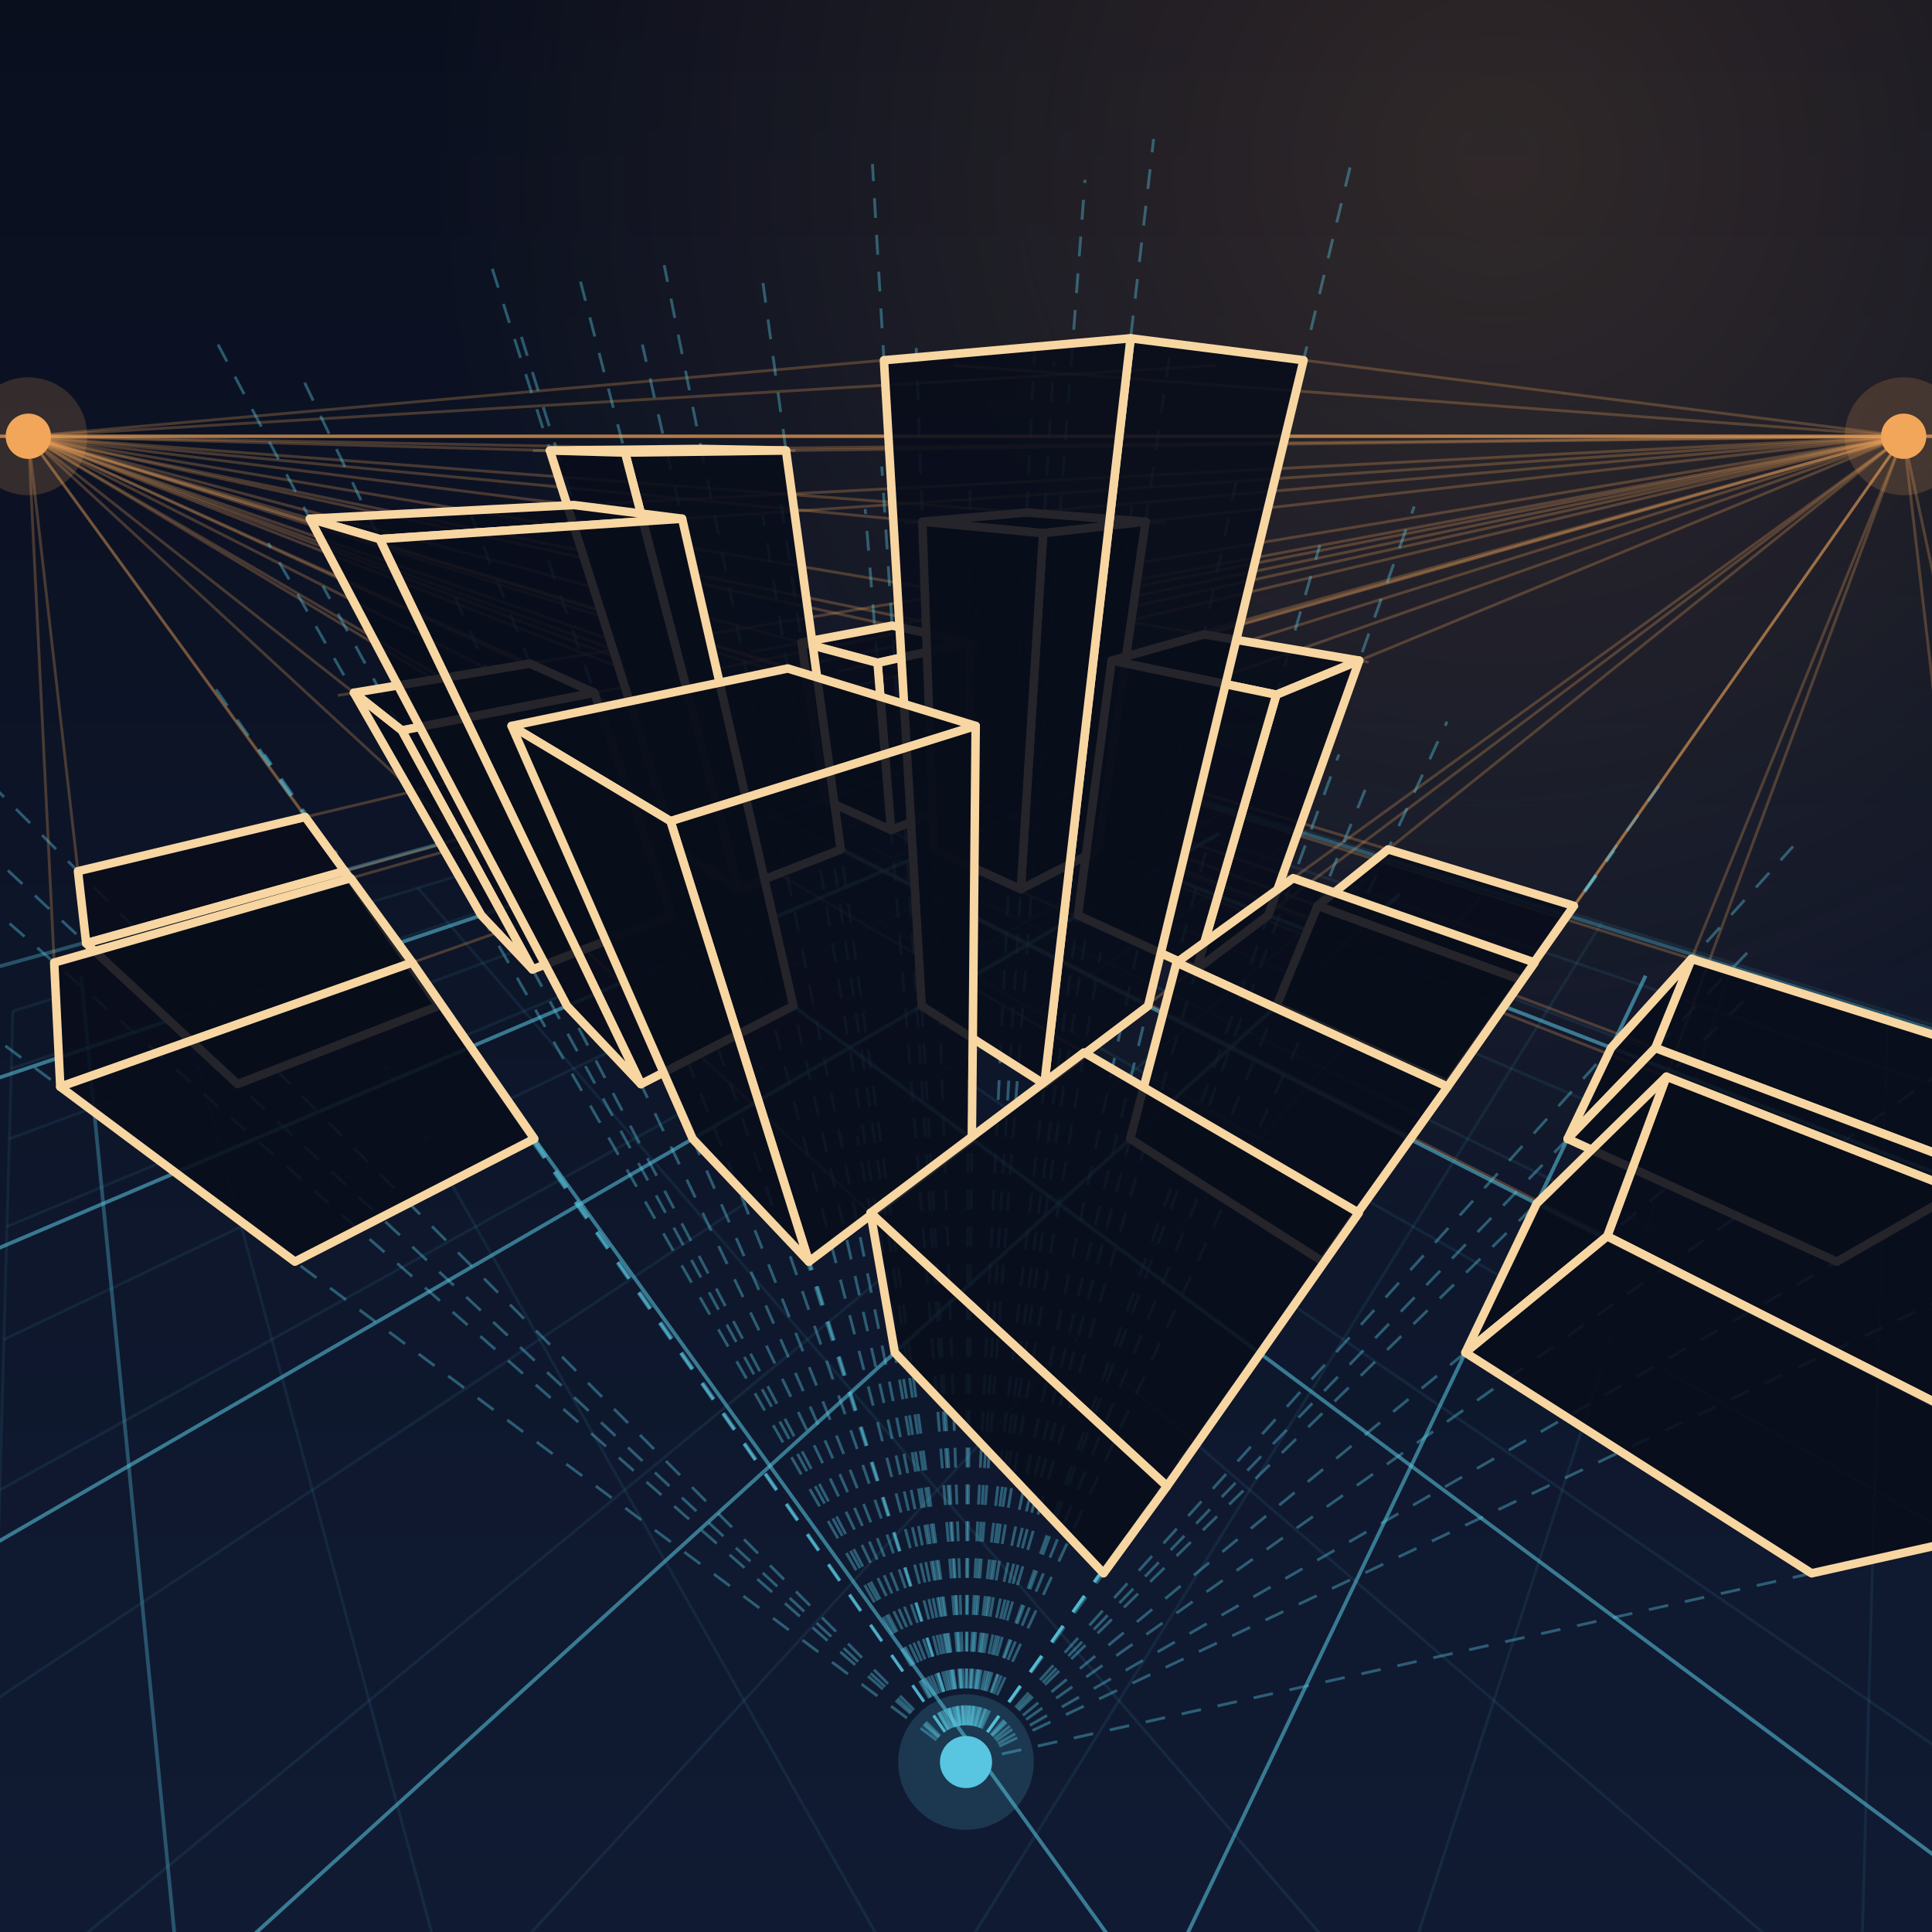
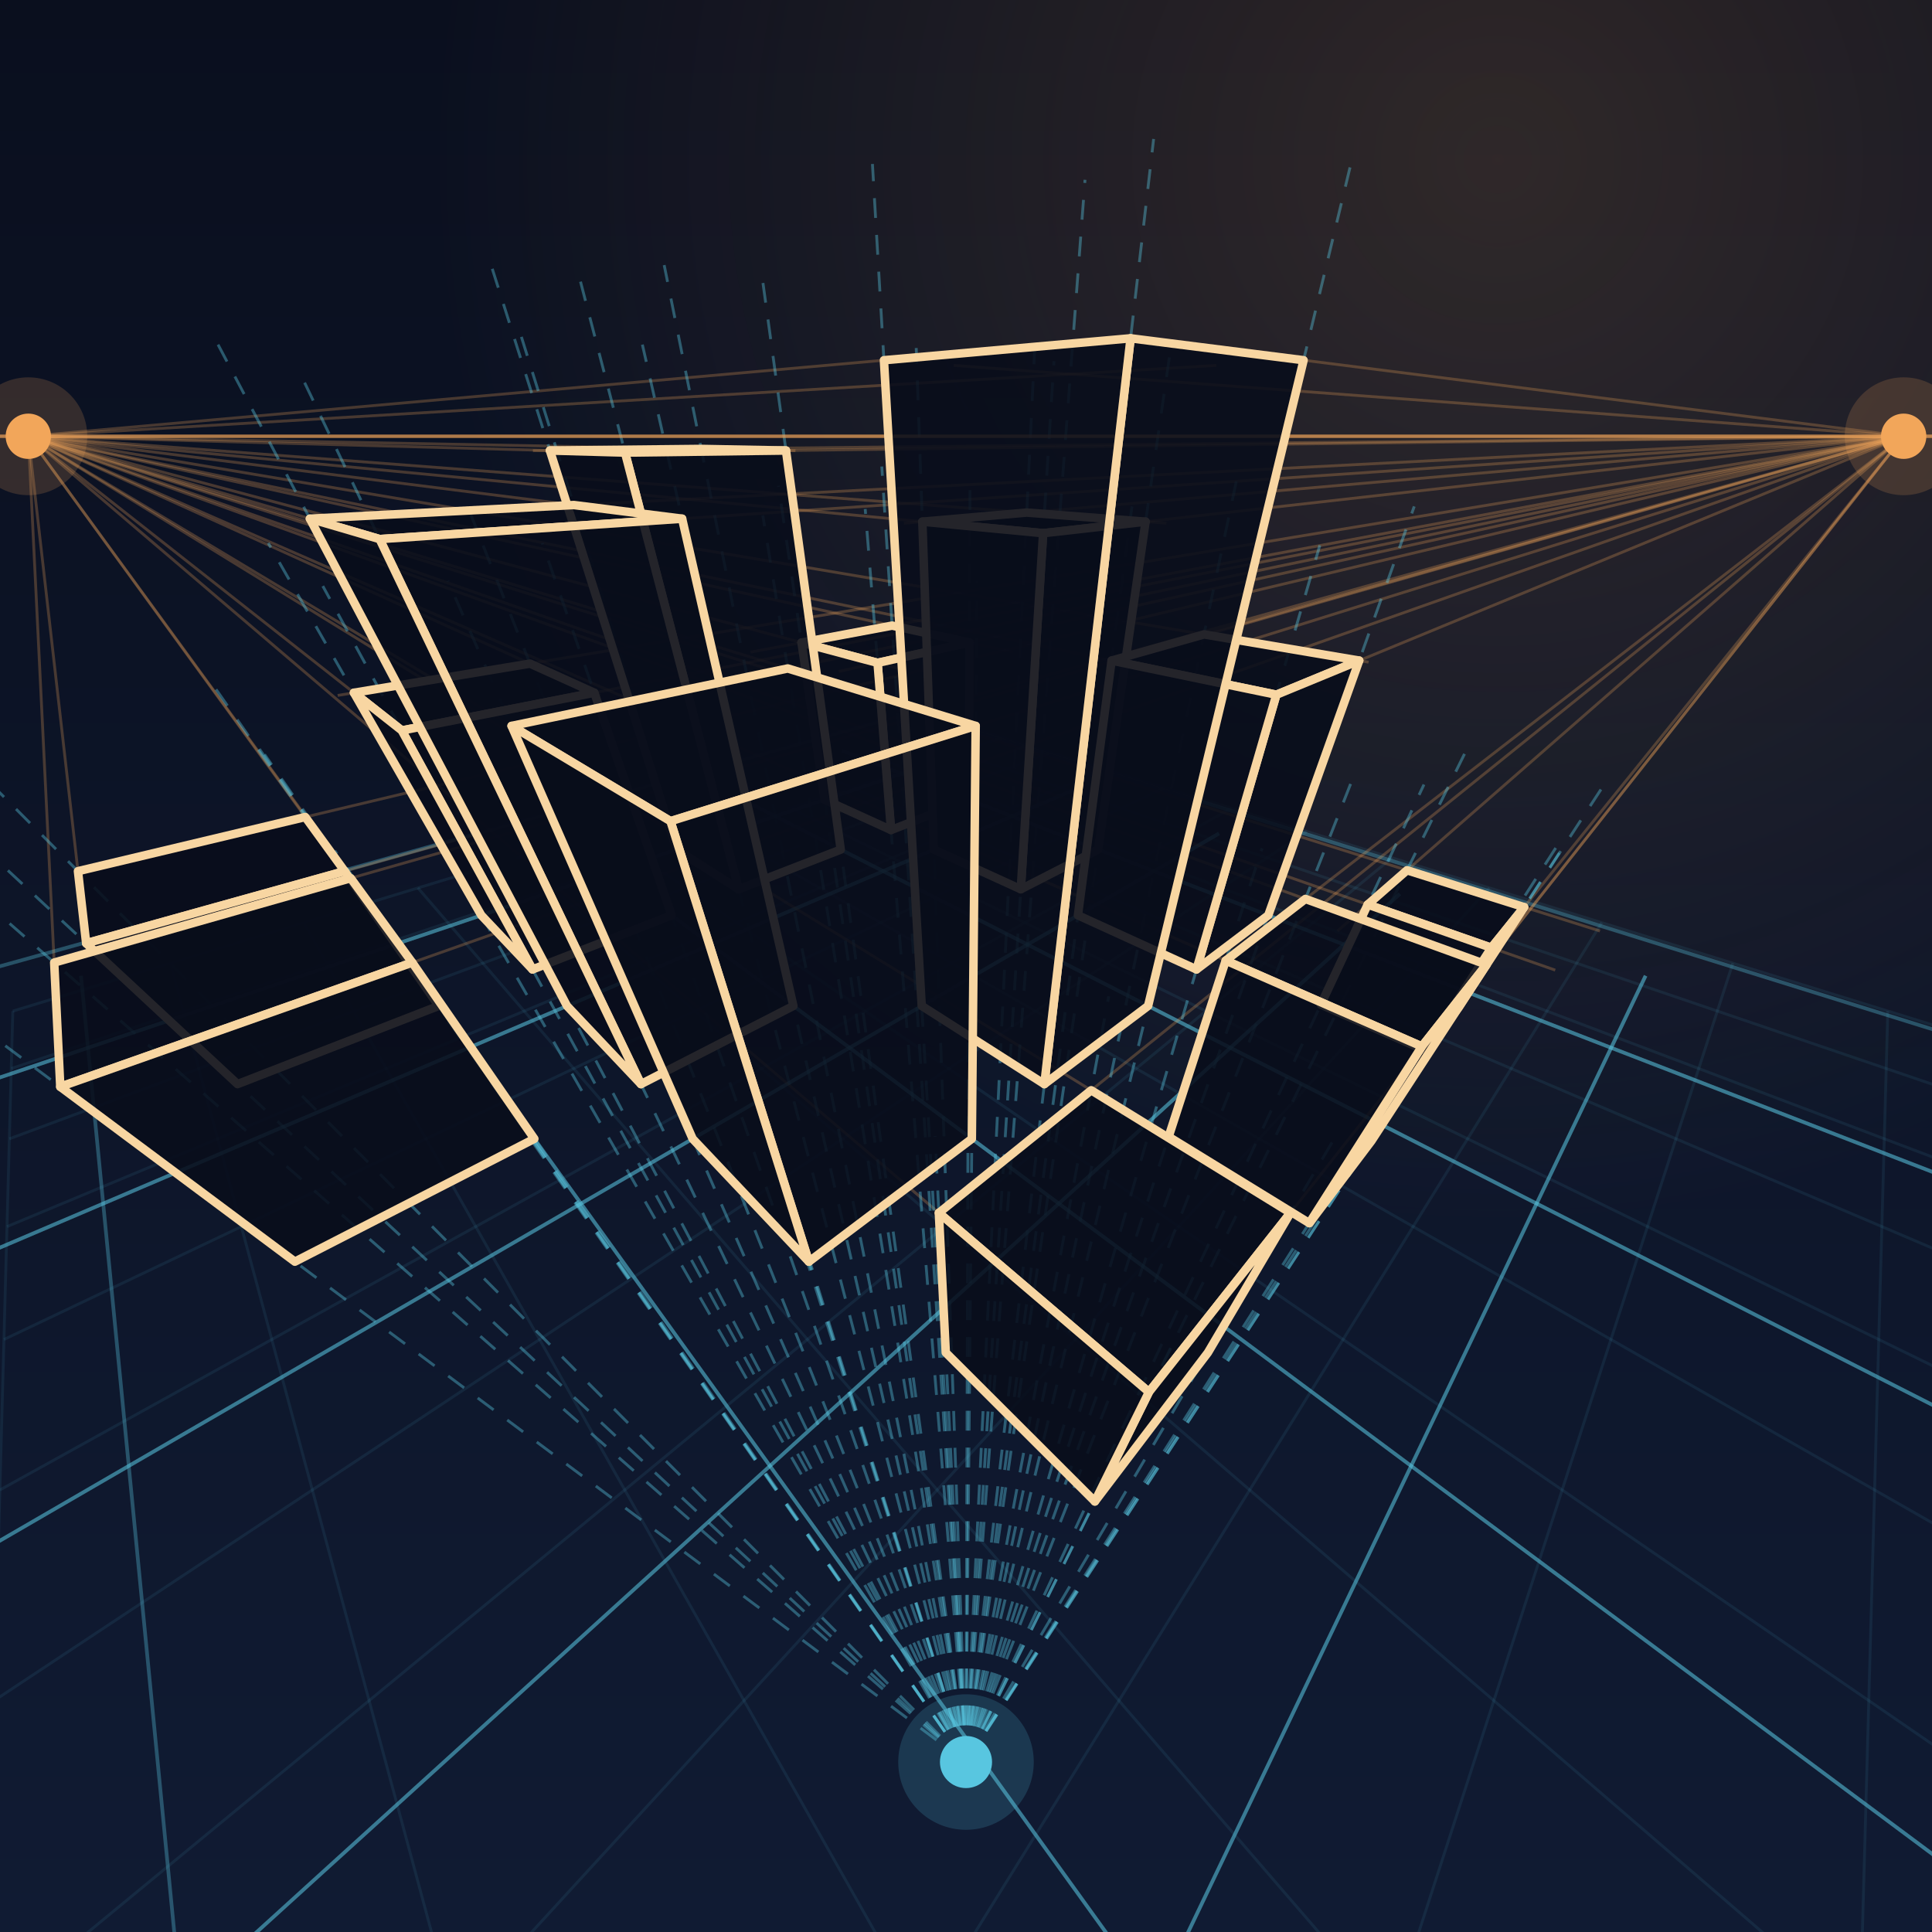
<svg xmlns="http://www.w3.org/2000/svg" viewBox="421 -66 682 682" width="1024" height="1024">
  <defs>
    <linearGradient id="sky" x1="0" y1="0" x2="0" y2="1">
      <stop offset="0" stop-color="#0A0F1E" />
      <stop offset="1" stop-color="#101B33" />
    </linearGradient>
    <radialGradient id="glow" cx="0.773" cy="0.086" r=".55">
      <stop offset="0" stop-color="#F2A65A" stop-opacity=".16" />
      <stop offset="1" stop-color="#F2A65A" stop-opacity="0" />
    </radialGradient>
  </defs>
  <rect id="bg" x="421" y="-66" width="682" height="682" fill="url(#sky)" />
  <rect x="421" y="-66" width="682" height="682" fill="url(#glow)" />
  <g id="art">
    <g id="grid">
      <line x1="408.68" y1="914.67" x2="425.52" y2="290.92" stroke="#58C6E0" stroke-opacity=".09" stroke-width="1" />
      <line x1="653.81" y1="914.67" x2="481.14" y2="274.01" stroke="#58C6E0" stroke-opacity=".09" stroke-width="1" />
      <line x1="898.94" y1="914.67" x2="528.19" y2="259.70" stroke="#58C6E0" stroke-opacity=".09" stroke-width="1" />
      <line x1="1144.07" y1="914.67" x2="568.53" y2="247.44" stroke="#58C6E0" stroke-opacity=".09" stroke-width="1" />
      <line x1="1293.00" y1="831.67" x2="603.49" y2="236.81" stroke="#58C6E0" stroke-opacity=".09" stroke-width="1" />
      <line x1="1243.02" y1="645.84" x2="634.08" y2="227.51" stroke="#58C6E0" stroke-opacity=".09" stroke-width="1" />
      <line x1="1213.03" y1="534.32" x2="661.07" y2="219.31" stroke="#58C6E0" stroke-opacity=".09" stroke-width="1" />
      <line x1="1193.03" y1="459.96" x2="685.07" y2="212.01" stroke="#58C6E0" stroke-opacity=".09" stroke-width="1" />
      <line x1="1178.75" y1="406.84" x2="706.54" y2="205.49" stroke="#58C6E0" stroke-opacity=".09" stroke-width="1" />
      <line x1="1168.03" y1="366.99" x2="725.86" y2="199.61" stroke="#58C6E0" stroke-opacity=".09" stroke-width="1" />
      <line x1="1159.70" y1="336.00" x2="743.34" y2="194.30" stroke="#58C6E0" stroke-opacity=".09" stroke-width="1" />
      <line x1="1153.03" y1="311.20" x2="759.23" y2="189.47" stroke="#58C6E0" stroke-opacity=".09" stroke-width="1" />
      <line x1="1315.32" y1="914.67" x2="1153.03" y2="311.20" stroke="#58C6E0" stroke-opacity=".09" stroke-width="1" />
      <line x1="1070.19" y1="914.67" x2="1087.40" y2="290.92" stroke="#58C6E0" stroke-opacity=".09" stroke-width="1" />
      <line x1="825.06" y1="914.67" x2="1032.71" y2="274.01" stroke="#58C6E0" stroke-opacity=".09" stroke-width="1" />
      <line x1="579.93" y1="914.67" x2="986.43" y2="259.70" stroke="#58C6E0" stroke-opacity=".09" stroke-width="1" />
      <line x1="410.92" y1="831.67" x2="946.76" y2="247.44" stroke="#58C6E0" stroke-opacity=".09" stroke-width="1" />
      <line x1="415.94" y1="645.84" x2="912.38" y2="236.81" stroke="#58C6E0" stroke-opacity=".09" stroke-width="1" />
      <line x1="418.95" y1="534.32" x2="882.30" y2="227.51" stroke="#58C6E0" stroke-opacity=".09" stroke-width="1" />
      <line x1="420.96" y1="459.96" x2="855.76" y2="219.31" stroke="#58C6E0" stroke-opacity=".09" stroke-width="1" />
      <line x1="422.39" y1="406.84" x2="832.16" y2="212.01" stroke="#58C6E0" stroke-opacity=".09" stroke-width="1" />
      <line x1="423.47" y1="366.99" x2="811.05" y2="205.49" stroke="#58C6E0" stroke-opacity=".09" stroke-width="1" />
      <line x1="424.30" y1="336.00" x2="792.05" y2="199.61" stroke="#58C6E0" stroke-opacity=".09" stroke-width="1" />
      <line x1="424.97" y1="311.20" x2="774.86" y2="194.30" stroke="#58C6E0" stroke-opacity=".09" stroke-width="1" />
      <line x1="425.52" y1="290.92" x2="759.23" y2="189.47" stroke="#58C6E0" stroke-opacity=".09" stroke-width="1" />
    </g>
    <g id="roads">
      <line x1="1212.36" y1="914.67" x2="1126.50" y2="320.02" stroke="#58C6E0" stroke-opacity=".34" stroke-width="1.3" />
      <line x1="697.59" y1="914.67" x2="1001.90" y2="278.45" stroke="#58C6E0" stroke-opacity=".34" stroke-width="1.3" />
      <line x1="697.59" y1="914.67" x2="1001.90" y2="278.45" stroke="#58C6E0" stroke-opacity=".34" stroke-width="1.3" />
      <line x1="182.82" y1="914.67" x2="915.16" y2="249.52" stroke="#58C6E0" stroke-opacity=".34" stroke-width="1.3" />
      <line x1="182.82" y1="914.67" x2="915.16" y2="249.52" stroke="#58C6E0" stroke-opacity=".34" stroke-width="1.3" />
      <line x1="-139.62" y1="803.08" x2="851.31" y2="228.21" stroke="#58C6E0" stroke-opacity=".34" stroke-width="1.3" />
      <line x1="-139.62" y1="803.08" x2="851.31" y2="228.21" stroke="#58C6E0" stroke-opacity=".34" stroke-width="1.3" />
      <line x1="89.85" y1="515.52" x2="802.33" y2="211.88" stroke="#58C6E0" stroke-opacity=".34" stroke-width="1.3" />
      <line x1="89.85" y1="515.52" x2="802.33" y2="211.88" stroke="#58C6E0" stroke-opacity=".34" stroke-width="1.3" />
      <line x1="187.70" y1="392.90" x2="763.58" y2="198.95" stroke="#58C6E0" stroke-opacity=".34" stroke-width="1.3" />
      <line x1="187.70" y1="392.90" x2="763.58" y2="198.95" stroke="#58C6E0" stroke-opacity=".34" stroke-width="1.3" />
      <line x1="241.92" y1="324.95" x2="732.15" y2="188.46" stroke="#58C6E0" stroke-opacity=".34" stroke-width="1.3" />
      <line x1="511.64" y1="914.67" x2="449.58" y2="278.45" stroke="#58C6E0" stroke-opacity=".34" stroke-width="1.3" />
      <line x1="1026.41" y1="914.67" x2="547.33" y2="249.52" stroke="#58C6E0" stroke-opacity=".34" stroke-width="1.3" />
      <line x1="1026.41" y1="914.67" x2="547.33" y2="249.52" stroke="#58C6E0" stroke-opacity=".34" stroke-width="1.3" />
      <line x1="1541.18" y1="914.67" x2="619.30" y2="228.21" stroke="#58C6E0" stroke-opacity=".34" stroke-width="1.3" />
      <line x1="1541.18" y1="914.67" x2="619.30" y2="228.21" stroke="#58C6E0" stroke-opacity=".34" stroke-width="1.3" />
      <line x1="1752.00" y1="760.03" x2="674.50" y2="211.88" stroke="#58C6E0" stroke-opacity=".34" stroke-width="1.3" />
      <line x1="1752.00" y1="760.03" x2="674.50" y2="211.88" stroke="#58C6E0" stroke-opacity=".34" stroke-width="1.3" />
      <line x1="1496.76" y1="499.75" x2="718.18" y2="198.95" stroke="#58C6E0" stroke-opacity=".34" stroke-width="1.3" />
      <line x1="1496.76" y1="499.75" x2="718.18" y2="198.95" stroke="#58C6E0" stroke-opacity=".34" stroke-width="1.3" />
      <line x1="1384.04" y1="384.80" x2="753.60" y2="188.46" stroke="#58C6E0" stroke-opacity=".34" stroke-width="1.3" />
    </g>
    <g id="guides">
-       <line x1="431.00" y1="88.00" x2="1066.37" y2="409.95" stroke="#F2A65A" stroke-opacity=".26" stroke-width="1" />
-       <line x1="431.00" y1="88.00" x2="1090.18" y2="345.71" stroke="#F2A65A" stroke-opacity=".26" stroke-width="1" />
-       <line x1="1093.00" y1="88.00" x2="1161.82" y2="409.95" stroke="#F2A65A" stroke-opacity=".26" stroke-width="1" />
-       <line x1="1093.00" y1="88.00" x2="997.50" y2="345.71" stroke="#F2A65A" stroke-opacity=".26" stroke-width="1" />
-       <line x1="431.00" y1="88.00" x2="1085.73" y2="334.18" stroke="#F2A65A" stroke-opacity=".26" stroke-width="1" />
-       <line x1="431.00" y1="88.00" x2="1100.29" y2="298.31" stroke="#F2A65A" stroke-opacity=".26" stroke-width="1" />
-       <line x1="1093.00" y1="88.00" x2="1121.76" y2="334.18" stroke="#F2A65A" stroke-opacity=".26" stroke-width="1" />
-       <line x1="1093.00" y1="88.00" x2="1007.61" y2="298.31" stroke="#F2A65A" stroke-opacity=".26" stroke-width="1" />
-       <line x1="431.00" y1="88.00" x2="769.91" y2="400.53" stroke="#F2A65A" stroke-opacity=".26" stroke-width="1" />
-       <line x1="431.00" y1="88.00" x2="855.80" y2="335.97" stroke="#F2A65A" stroke-opacity=".26" stroke-width="1" />
-       <line x1="1093.00" y1="88.00" x2="873.73" y2="400.53" stroke="#F2A65A" stroke-opacity=".26" stroke-width="1" />
-       <line x1="1093.00" y1="88.00" x2="763.12" y2="335.97" stroke="#F2A65A" stroke-opacity=".26" stroke-width="1" />
-       <line x1="431.00" y1="88.00" x2="893.08" y2="299.80" stroke="#F2A65A" stroke-opacity=".26" stroke-width="1" />
-       <line x1="431.00" y1="88.00" x2="939.99" y2="265.84" stroke="#F2A65A" stroke-opacity=".26" stroke-width="1" />
-       <line x1="1093.00" y1="88.00" x2="944.50" y2="299.80" stroke="#F2A65A" stroke-opacity=".26" stroke-width="1" />
-       <line x1="1093.00" y1="88.00" x2="847.31" y2="265.84" stroke="#F2A65A" stroke-opacity=".26" stroke-width="1" />
-       <line x1="431.00" y1="88.00" x2="949.81" y2="276.97" stroke="#F2A65A" stroke-opacity=".26" stroke-width="1" />
-       <line x1="431.00" y1="88.00" x2="978.17" y2="254.25" stroke="#F2A65A" stroke-opacity=".26" stroke-width="1" />
-       <line x1="1093.00" y1="88.00" x2="960.28" y2="276.97" stroke="#F2A65A" stroke-opacity=".26" stroke-width="1" />
-       <line x1="1093.00" y1="88.00" x2="885.49" y2="254.25" stroke="#F2A65A" stroke-opacity=".26" stroke-width="1" />
+       <line x1="431.00" y1="88.00" x2="797.42" y2="400.53" stroke="#F2A65A" stroke-opacity=".26" stroke-width="1" />
+       <line x1="431.00" y1="88.00" x2="858.72" y2="351.19" stroke="#F2A65A" stroke-opacity=".26" stroke-width="1" />
+       <line x1="1093.00" y1="88.00" x2="846.22" y2="400.53" stroke="#F2A65A" stroke-opacity=".26" stroke-width="1" />
+       <line x1="1093.00" y1="88.00" x2="766.04" y2="351.19" stroke="#F2A65A" stroke-opacity=".26" stroke-width="1" />
+       <line x1="431.00" y1="88.00" x2="912.85" y2="298.99" stroke="#F2A65A" stroke-opacity=".26" stroke-width="1" />
+       <line x1="431.00" y1="88.00" x2="944.91" y2="274.20" stroke="#F2A65A" stroke-opacity=".26" stroke-width="1" />
+       <line x1="1093.00" y1="88.00" x2="925.13" y2="300.61" stroke="#F2A65A" stroke-opacity=".26" stroke-width="1" />
+       <line x1="1093.00" y1="88.00" x2="852.23" y2="274.20" stroke="#F2A65A" stroke-opacity=".26" stroke-width="1" />
+       <line x1="431.00" y1="88.00" x2="970.00" y2="276.46" stroke="#F2A65A" stroke-opacity=".26" stroke-width="1" />
+       <line x1="431.00" y1="88.00" x2="985.80" y2="262.65" stroke="#F2A65A" stroke-opacity=".26" stroke-width="1" />
+       <line x1="1093.00" y1="88.00" x2="940.26" y2="277.49" stroke="#F2A65A" stroke-opacity=".26" stroke-width="1" />
+       <line x1="1093.00" y1="88.00" x2="893.12" y2="262.65" stroke="#F2A65A" stroke-opacity=".26" stroke-width="1" />
      <line x1="431.00" y1="88.00" x2="625.47" y2="204.57" stroke="#F2A65A" stroke-opacity=".26" stroke-width="1" />
      <line x1="431.00" y1="88.00" x2="736.61" y2="181.44" stroke="#F2A65A" stroke-opacity=".26" stroke-width="1" />
      <line x1="1093.00" y1="88.00" x2="719.56" y2="204.57" stroke="#F2A65A" stroke-opacity=".26" stroke-width="1" />
      <line x1="1093.00" y1="88.00" x2="643.93" y2="181.44" stroke="#F2A65A" stroke-opacity=".26" stroke-width="1" />
      <line x1="431.00" y1="88.00" x2="775.31" y2="57.40" stroke="#F2A65A" stroke-opacity=".26" stroke-width="1" />
      <line x1="431.00" y1="88.00" x2="850.35" y2="62.99" stroke="#F2A65A" stroke-opacity=".26" stroke-width="1" />
      <line x1="1093.00" y1="88.00" x2="851.51" y2="57.40" stroke="#F2A65A" stroke-opacity=".26" stroke-width="1" />
      <line x1="1093.00" y1="88.00" x2="757.67" y2="62.99" stroke="#F2A65A" stroke-opacity=".26" stroke-width="1" />
      <line x1="431.00" y1="88.00" x2="866.93" y2="178.28" stroke="#F2A65A" stroke-opacity=".26" stroke-width="1" />
      <line x1="431.00" y1="88.00" x2="904.11" y2="167.75" stroke="#F2A65A" stroke-opacity=".26" stroke-width="1" />
      <line x1="1093.00" y1="88.00" x2="873.89" y2="178.28" stroke="#F2A65A" stroke-opacity=".26" stroke-width="1" />
      <line x1="1093.00" y1="88.00" x2="811.43" y2="167.75" stroke="#F2A65A" stroke-opacity=".26" stroke-width="1" />
      <line x1="431.00" y1="88.00" x2="441.40" y2="299.80" stroke="#F2A65A" stroke-opacity=".26" stroke-width="1" />
      <line x1="431.00" y1="88.00" x2="560.74" y2="265.84" stroke="#F2A65A" stroke-opacity=".26" stroke-width="1" />
      <line x1="1093.00" y1="88.00" x2="492.83" y2="299.80" stroke="#F2A65A" stroke-opacity=".26" stroke-width="1" />
      <line x1="1093.00" y1="88.00" x2="468.06" y2="265.84" stroke="#F2A65A" stroke-opacity=".26" stroke-width="1" />
      <line x1="431.00" y1="88.00" x2="544.31" y2="121.17" stroke="#F2A65A" stroke-opacity=".26" stroke-width="1" />
      <line x1="431.00" y1="88.00" x2="650.53" y2="115.68" stroke="#F2A65A" stroke-opacity=".26" stroke-width="1" />
      <line x1="1093.00" y1="88.00" x2="601.42" y2="121.17" stroke="#F2A65A" stroke-opacity=".26" stroke-width="1" />
      <line x1="1093.00" y1="88.00" x2="557.85" y2="115.68" stroke="#F2A65A" stroke-opacity=".26" stroke-width="1" />
      <line x1="431.00" y1="88.00" x2="790.77" y2="122.37" stroke="#F2A65A" stroke-opacity=".26" stroke-width="1" />
      <line x1="431.00" y1="88.00" x2="832.78" y2="118.71" stroke="#F2A65A" stroke-opacity=".26" stroke-width="1" />
      <line x1="1093.00" y1="88.00" x2="787.93" y2="122.37" stroke="#F2A65A" stroke-opacity=".26" stroke-width="1" />
      <line x1="1093.00" y1="88.00" x2="740.10" y2="118.71" stroke="#F2A65A" stroke-opacity=".26" stroke-width="1" />
      <line x1="431.00" y1="88.00" x2="450.97" y2="263.02" stroke="#F2A65A" stroke-opacity=".26" stroke-width="1" />
      <line x1="431.00" y1="88.00" x2="542.45" y2="241.23" stroke="#F2A65A" stroke-opacity=".26" stroke-width="1" />
      <line x1="1093.00" y1="88.00" x2="465.61" y2="263.02" stroke="#F2A65A" stroke-opacity=".26" stroke-width="1" />
      <line x1="1093.00" y1="88.00" x2="449.77" y2="241.23" stroke="#F2A65A" stroke-opacity=".26" stroke-width="1" />
      <line x1="431.00" y1="88.00" x2="562.03" y2="191.22" stroke="#F2A65A" stroke-opacity=".26" stroke-width="1" />
      <line x1="431.00" y1="88.00" x2="632.88" y2="179.49" stroke="#F2A65A" stroke-opacity=".26" stroke-width="1" />
      <line x1="1093.00" y1="88.00" x2="566.08" y2="191.22" stroke="#F2A65A" stroke-opacity=".26" stroke-width="1" />
      <line x1="1093.00" y1="88.00" x2="540.20" y2="179.49" stroke="#F2A65A" stroke-opacity=".26" stroke-width="1" />
      <line x1="431.00" y1="88.00" x2="640.90" y2="93.74" stroke="#F2A65A" stroke-opacity=".26" stroke-width="1" />
      <line x1="431.00" y1="88.00" x2="701.80" y2="93.10" stroke="#F2A65A" stroke-opacity=".26" stroke-width="1" />
      <line x1="1093.00" y1="88.00" x2="643.21" y2="93.74" stroke="#F2A65A" stroke-opacity=".26" stroke-width="1" />
      <line x1="1093.00" y1="88.00" x2="609.12" y2="93.10" stroke="#F2A65A" stroke-opacity=".26" stroke-width="1" />
      <line x1="431.00" y1="88.00" x2="742.15" y2="171.02" stroke="#F2A65A" stroke-opacity=".26" stroke-width="1" />
      <line x1="431.00" y1="88.00" x2="778.61" y2="164.20" stroke="#F2A65A" stroke-opacity=".26" stroke-width="1" />
      <line x1="1093.00" y1="88.00" x2="717.07" y2="171.02" stroke="#F2A65A" stroke-opacity=".26" stroke-width="1" />
      <line x1="1093.00" y1="88.00" x2="685.93" y2="164.20" stroke="#F2A65A" stroke-opacity=".26" stroke-width="1" />
    </g>
    <g id="nadir-rays">
-       <line x1="762.00" y1="556.00" x2="1231.01" y2="451.33" stroke="#58C6E0" stroke-opacity=".40" stroke-width="1" stroke-dasharray="7 6" />
-       <line x1="762.00" y1="556.00" x2="1208.16" y2="344.43" stroke="#58C6E0" stroke-opacity=".40" stroke-width="1" stroke-dasharray="7 6" />
-       <line x1="762.00" y1="556.00" x2="1020.03" y2="344.43" stroke="#58C6E0" stroke-opacity=".40" stroke-width="1" stroke-dasharray="7 6" />
-       <line x1="762.00" y1="556.00" x2="1043.84" y2="280.19" stroke="#58C6E0" stroke-opacity=".40" stroke-width="1" stroke-dasharray="7 6" />
-       <line x1="762.00" y1="556.00" x2="1174.01" y2="319.27" stroke="#58C6E0" stroke-opacity=".40" stroke-width="1" stroke-dasharray="7 6" />
-       <line x1="762.00" y1="556.00" x2="1168.10" y2="268.66" stroke="#58C6E0" stroke-opacity=".40" stroke-width="1" stroke-dasharray="7 6" />
-       <line x1="762.00" y1="556.00" x2="1039.39" y2="268.66" stroke="#58C6E0" stroke-opacity=".40" stroke-width="1" stroke-dasharray="7 6" />
-       <line x1="762.00" y1="556.00" x2="1053.95" y2="232.79" stroke="#58C6E0" stroke-opacity=".40" stroke-width="1" stroke-dasharray="7 6" />
-       <line x1="762.00" y1="556.00" x2="842.88" y2="445.03" stroke="#58C6E0" stroke-opacity=".40" stroke-width="1" stroke-dasharray="7 6" />
-       <line x1="762.00" y1="556.00" x2="920.07" y2="335.01" stroke="#58C6E0" stroke-opacity=".40" stroke-width="1" stroke-dasharray="7 6" />
-       <line x1="762.00" y1="556.00" x2="723.57" y2="335.01" stroke="#58C6E0" stroke-opacity=".40" stroke-width="1" stroke-dasharray="7 6" />
-       <line x1="762.00" y1="556.00" x2="809.46" y2="270.45" stroke="#58C6E0" stroke-opacity=".40" stroke-width="1" stroke-dasharray="7 6" />
-       <line x1="762.00" y1="556.00" x2="955.79" y2="284.27" stroke="#58C6E0" stroke-opacity=".40" stroke-width="1" stroke-dasharray="7 6" />
-       <line x1="762.00" y1="556.00" x2="990.84" y2="234.28" stroke="#58C6E0" stroke-opacity=".40" stroke-width="1" stroke-dasharray="7 6" />
-       <line x1="762.00" y1="556.00" x2="846.74" y2="234.28" stroke="#58C6E0" stroke-opacity=".40" stroke-width="1" stroke-dasharray="7 6" />
-       <line x1="762.00" y1="556.00" x2="893.65" y2="200.32" stroke="#58C6E0" stroke-opacity=".40" stroke-width="1" stroke-dasharray="7 6" />
-       <line x1="762.00" y1="556.00" x2="985.60" y2="241.37" stroke="#58C6E0" stroke-opacity=".40" stroke-width="1" stroke-dasharray="7 6" />
-       <line x1="762.00" y1="556.00" x2="1006.62" y2="211.45" stroke="#58C6E0" stroke-opacity=".40" stroke-width="1" stroke-dasharray="7 6" />
-       <line x1="762.00" y1="556.00" x2="903.47" y2="211.45" stroke="#58C6E0" stroke-opacity=".40" stroke-width="1" stroke-dasharray="7 6" />
-       <line x1="762.00" y1="556.00" x2="931.83" y2="188.73" stroke="#58C6E0" stroke-opacity=".40" stroke-width="1" stroke-dasharray="7 6" />
+       <line x1="762.00" y1="556.00" x2="835.62" y2="407.12" stroke="#58C6E0" stroke-opacity=".40" stroke-width="1" stroke-dasharray="7 6" />
+       <line x1="762.00" y1="556.00" x2="892.56" y2="335.01" stroke="#58C6E0" stroke-opacity=".40" stroke-width="1" stroke-dasharray="7 6" />
+       <line x1="762.00" y1="556.00" x2="751.08" y2="335.01" stroke="#58C6E0" stroke-opacity=".40" stroke-width="1" stroke-dasharray="7 6" />
+       <line x1="762.00" y1="556.00" x2="812.38" y2="285.67" stroke="#58C6E0" stroke-opacity=".40" stroke-width="1" stroke-dasharray="7 6" />
+       <line x1="762.00" y1="556.00" x2="945.45" y2="268.04" stroke="#58C6E0" stroke-opacity=".40" stroke-width="1" stroke-dasharray="7 6" />
+       <line x1="762.00" y1="556.00" x2="971.47" y2="235.09" stroke="#58C6E0" stroke-opacity=".40" stroke-width="1" stroke-dasharray="7 6" />
+       <line x1="762.00" y1="556.00" x2="866.51" y2="233.47" stroke="#58C6E0" stroke-opacity=".40" stroke-width="1" stroke-dasharray="7 6" />
+       <line x1="762.00" y1="556.00" x2="898.57" y2="208.68" stroke="#58C6E0" stroke-opacity=".40" stroke-width="1" stroke-dasharray="7 6" />
+       <line x1="762.00" y1="556.00" x2="973.41" y2="228.33" stroke="#58C6E0" stroke-opacity=".40" stroke-width="1" stroke-dasharray="7 6" />
+       <line x1="762.00" y1="556.00" x2="986.60" y2="211.97" stroke="#58C6E0" stroke-opacity=".40" stroke-width="1" stroke-dasharray="7 6" />
+       <line x1="762.00" y1="556.00" x2="923.66" y2="210.94" stroke="#58C6E0" stroke-opacity=".40" stroke-width="1" stroke-dasharray="7 6" />
+       <line x1="762.00" y1="556.00" x2="939.46" y2="197.13" stroke="#58C6E0" stroke-opacity=".40" stroke-width="1" stroke-dasharray="7 6" />
      <line x1="762.00" y1="556.00" x2="643.09" y2="177.38" stroke="#58C6E0" stroke-opacity=".40" stroke-width="1" stroke-dasharray="7 6" />
      <line x1="762.00" y1="556.00" x2="765.90" y2="139.05" stroke="#58C6E0" stroke-opacity=".40" stroke-width="1" stroke-dasharray="7 6" />
      <line x1="762.00" y1="556.00" x2="579.13" y2="139.05" stroke="#58C6E0" stroke-opacity=".40" stroke-width="1" stroke-dasharray="7 6" />
      <line x1="762.00" y1="556.00" x2="690.27" y2="115.92" stroke="#58C6E0" stroke-opacity=".40" stroke-width="1" stroke-dasharray="7 6" />
      <line x1="762.00" y1="556.00" x2="828.23" y2="-16.94" stroke="#58C6E0" stroke-opacity=".40" stroke-width="1" stroke-dasharray="7 6" />
      <line x1="762.00" y1="556.00" x2="897.85" y2="-8.12" stroke="#58C6E0" stroke-opacity=".40" stroke-width="1" stroke-dasharray="7 6" />
      <line x1="762.00" y1="556.00" x2="728.97" y2="-8.12" stroke="#58C6E0" stroke-opacity=".40" stroke-width="1" stroke-dasharray="7 6" />
      <line x1="762.00" y1="556.00" x2="804.01" y2="-2.53" stroke="#58C6E0" stroke-opacity=".40" stroke-width="1" stroke-dasharray="7 6" />
      <line x1="762.00" y1="556.00" x2="886.90" y2="126.49" stroke="#58C6E0" stroke-opacity=".40" stroke-width="1" stroke-dasharray="7 6" />
      <line x1="762.00" y1="556.00" x2="920.23" y2="112.76" stroke="#58C6E0" stroke-opacity=".40" stroke-width="1" stroke-dasharray="7 6" />
      <line x1="762.00" y1="556.00" x2="820.59" y2="112.76" stroke="#58C6E0" stroke-opacity=".40" stroke-width="1" stroke-dasharray="7 6" />
      <line x1="762.00" y1="556.00" x2="857.77" y2="102.23" stroke="#58C6E0" stroke-opacity=".40" stroke-width="1" stroke-dasharray="7 6" />
      <line x1="762.00" y1="556.00" x2="397.52" y2="284.27" stroke="#58C6E0" stroke-opacity=".40" stroke-width="1" stroke-dasharray="7 6" />
      <line x1="762.00" y1="556.00" x2="539.17" y2="234.28" stroke="#58C6E0" stroke-opacity=".40" stroke-width="1" stroke-dasharray="7 6" />
      <line x1="762.00" y1="556.00" x2="395.06" y2="234.28" stroke="#58C6E0" stroke-opacity=".40" stroke-width="1" stroke-dasharray="7 6" />
      <line x1="762.00" y1="556.00" x2="514.40" y2="200.32" stroke="#58C6E0" stroke-opacity=".40" stroke-width="1" stroke-dasharray="7 6" />
      <line x1="762.00" y1="556.00" x2="526.03" y2="63.87" stroke="#58C6E0" stroke-opacity=".40" stroke-width="1" stroke-dasharray="7 6" />
      <line x1="762.00" y1="556.00" x2="647.76" y2="55.65" stroke="#58C6E0" stroke-opacity=".40" stroke-width="1" stroke-dasharray="7 6" />
      <line x1="762.00" y1="556.00" x2="497.97" y2="55.65" stroke="#58C6E0" stroke-opacity=".40" stroke-width="1" stroke-dasharray="7 6" />
      <line x1="762.00" y1="556.00" x2="604.19" y2="50.16" stroke="#58C6E0" stroke-opacity=".40" stroke-width="1" stroke-dasharray="7 6" />
      <line x1="762.00" y1="556.00" x2="793.05" y2="61.49" stroke="#58C6E0" stroke-opacity=".40" stroke-width="1" stroke-dasharray="7 6" />
      <line x1="762.00" y1="556.00" x2="834.27" y2="56.85" stroke="#58C6E0" stroke-opacity=".40" stroke-width="1" stroke-dasharray="7 6" />
      <line x1="762.00" y1="556.00" x2="744.43" y2="56.85" stroke="#58C6E0" stroke-opacity=".40" stroke-width="1" stroke-dasharray="7 6" />
      <line x1="762.00" y1="556.00" x2="786.44" y2="53.19" stroke="#58C6E0" stroke-opacity=".40" stroke-width="1" stroke-dasharray="7 6" />
      <line x1="762.00" y1="556.00" x2="407.94" y2="226.52" stroke="#58C6E0" stroke-opacity=".40" stroke-width="1" stroke-dasharray="7 6" />
      <line x1="762.00" y1="556.00" x2="511.95" y2="197.50" stroke="#58C6E0" stroke-opacity=".40" stroke-width="1" stroke-dasharray="7 6" />
      <line x1="762.00" y1="556.00" x2="404.63" y2="197.50" stroke="#58C6E0" stroke-opacity=".40" stroke-width="1" stroke-dasharray="7 6" />
      <line x1="762.00" y1="556.00" x2="496.11" y2="175.71" stroke="#58C6E0" stroke-opacity=".40" stroke-width="1" stroke-dasharray="7 6" />
      <line x1="762.00" y1="556.00" x2="534.95" y2="140.88" stroke="#58C6E0" stroke-opacity=".40" stroke-width="1" stroke-dasharray="7 6" />
      <line x1="762.00" y1="556.00" x2="612.42" y2="125.70" stroke="#58C6E0" stroke-opacity=".40" stroke-width="1" stroke-dasharray="7 6" />
      <line x1="762.00" y1="556.00" x2="515.69" y2="125.70" stroke="#58C6E0" stroke-opacity=".40" stroke-width="1" stroke-dasharray="7 6" />
      <line x1="762.00" y1="556.00" x2="586.54" y2="113.97" stroke="#58C6E0" stroke-opacity=".40" stroke-width="1" stroke-dasharray="7 6" />
      <line x1="762.00" y1="556.00" x2="624.78" y2="29.04" stroke="#58C6E0" stroke-opacity=".40" stroke-width="1" stroke-dasharray="7 6" />
      <line x1="762.00" y1="556.00" x2="689.55" y2="28.22" stroke="#58C6E0" stroke-opacity=".40" stroke-width="1" stroke-dasharray="7 6" />
      <line x1="762.00" y1="556.00" x2="594.56" y2="28.22" stroke="#58C6E0" stroke-opacity=".40" stroke-width="1" stroke-dasharray="7 6" />
      <line x1="762.00" y1="556.00" x2="655.46" y2="27.58" stroke="#58C6E0" stroke-opacity=".40" stroke-width="1" stroke-dasharray="7 6" />
      <line x1="762.00" y1="556.00" x2="726.42" y2="113.67" stroke="#58C6E0" stroke-opacity=".40" stroke-width="1" stroke-dasharray="7 6" />
      <line x1="762.00" y1="556.00" x2="763.41" y2="105.50" stroke="#58C6E0" stroke-opacity=".40" stroke-width="1" stroke-dasharray="7 6" />
      <line x1="762.00" y1="556.00" x2="695.81" y2="105.50" stroke="#58C6E0" stroke-opacity=".40" stroke-width="1" stroke-dasharray="7 6" />
      <line x1="762.00" y1="556.00" x2="732.27" y2="98.68" stroke="#58C6E0" stroke-opacity=".40" stroke-width="1" stroke-dasharray="7 6" />
    </g>
    <line x1="371.00" y1="88.00" x2="1153.00" y2="88.00" stroke="#F2A65A" stroke-opacity=".70" stroke-width="1.2" />
    <g id="boxes">
      <path d="M730.79,167.99L703.94,160.83L735.92,154.84L763.24,160.83Z" fill="#080D1B" fill-opacity=".88" stroke="#F8D6A2" stroke-width="3" stroke-linejoin="round" />
      <path d="M735.54,226.99L763.06,216.29L763.24,160.83L730.79,167.99Z" fill="#080D1B" fill-opacity=".88" stroke="#F8D6A2" stroke-width="3" stroke-linejoin="round" />
      <path d="M735.54,226.99L712.09,216.29L703.94,160.83L730.79,167.99Z" fill="#080D1B" fill-opacity=".88" stroke="#F8D6A2" stroke-width="3" stroke-linejoin="round" />
      <path d="M789.23,122.22L746.59,118.15L783.44,114.94L825.39,118.15Z" fill="#080D1B" fill-opacity=".88" stroke="#F8D6A2" stroke-width="3" stroke-linejoin="round" />
      <path d="M781.34,247.90L808.63,233.90L825.39,118.15L789.23,122.22Z" fill="#080D1B" fill-opacity=".88" stroke="#F8D6A2" stroke-width="3" stroke-linejoin="round" />
      <path d="M781.34,247.90L750.66,233.90L746.59,118.15L789.23,122.22Z" fill="#080D1B" fill-opacity=".88" stroke="#F8D6A2" stroke-width="3" stroke-linejoin="round" />
      <path d="M641.64,93.76L615.12,93.03L668.55,92.47L698.45,93.03Z" fill="#080D1B" fill-opacity=".88" stroke="#F8D6A2" stroke-width="3" stroke-linejoin="round" />
      <path d="M681.77,247.90L717.78,233.90L698.45,93.03L641.64,93.76Z" fill="#080D1B" fill-opacity=".88" stroke="#F8D6A2" stroke-width="3" stroke-linejoin="round" />
      <path d="M681.77,247.90L659.81,233.90L615.12,93.03L641.64,93.76Z" fill="#080D1B" fill-opacity=".88" stroke="#F8D6A2" stroke-width="3" stroke-linejoin="round" />
      <path d="M562.84,191.86L545.94,178.54L608.09,168.26L630.79,178.54Z" fill="#080D1B" fill-opacity=".88" stroke="#F8D6A2" stroke-width="3" stroke-linejoin="round" />
      <path d="M608.97,276.21L658.10,257.10L630.79,178.54L562.84,191.86Z" fill="#080D1B" fill-opacity=".88" stroke="#F8D6A2" stroke-width="3" stroke-linejoin="round" />
      <path d="M608.97,276.21L590.91,257.10L545.94,178.54L562.84,191.86Z" fill="#080D1B" fill-opacity=".88" stroke="#F8D6A2" stroke-width="3" stroke-linejoin="round" />
+       <path d="M947.45,268.57L903.81,253.31L917.67,241.20L959.02,254.22Z" fill="#080D1B" fill-opacity=".88" stroke="#F8D6A2" stroke-width="3" stroke-linejoin="round" />
+       <path d="M924.08,304.79L935.94,289.58L959.02,254.22L947.45,268.57Z" fill="#080D1B" fill-opacity=".88" stroke="#F8D6A2" stroke-width="3" stroke-linejoin="round" />
+       <path d="M924.08,304.79L887.27,288.61L903.81,253.31L947.45,268.57Z" fill="#080D1B" fill-opacity=".88" stroke="#F8D6A2" stroke-width="3" stroke-linejoin="round" />
      <path d="M871.56,179.24L813.40,167.19L846.01,157.95L900.80,167.19Z" fill="#080D1B" fill-opacity=".88" stroke="#F8D6A2" stroke-width="3" stroke-linejoin="round" />
      <path d="M843.37,276.21L868.70,257.10L900.80,167.19L871.56,179.24Z" fill="#080D1B" fill-opacity=".88" stroke="#F8D6A2" stroke-width="3" stroke-linejoin="round" />
      <path d="M843.37,276.21L801.51,257.10L813.40,167.19L871.56,179.24Z" fill="#080D1B" fill-opacity=".88" stroke="#F8D6A2" stroke-width="3" stroke-linejoin="round" />
-       <path d="M958.14,280.01L886.10,253.77L910.98,233.84L976.58,253.77Z" fill="#080D1B" fill-opacity=".88" stroke="#F8D6A2" stroke-width="3" stroke-linejoin="round" />
-       <path d="M932.07,316.69L871.59,289.09L886.10,253.77L958.14,280.01Z" fill="#080D1B" fill-opacity=".88" stroke="#F8D6A2" stroke-width="3" stroke-linejoin="round" />
      <path d="M451.42,266.98L448.52,241.53L528.76,222.41L542.66,241.53Z" fill="#080D1B" fill-opacity=".88" stroke="#F8D6A2" stroke-width="3" stroke-linejoin="round" />
      <path d="M504.85,316.69L575.84,289.09L542.66,241.53L451.42,266.98Z" fill="#080D1B" fill-opacity=".88" stroke="#F8D6A2" stroke-width="3" stroke-linejoin="round" />
-       <path d="M1123.41,348.34L1005.32,303.94L1018.10,272.48L1118.22,303.94Z" fill="#080D1B" fill-opacity=".88" stroke="#F8D6A2" stroke-width="3" stroke-linejoin="round" />
-       <path d="M974.38,336.00L989.75,303.87L1018.10,272.48L1005.32,303.94Z" fill="#080D1B" fill-opacity=".88" stroke="#F8D6A2" stroke-width="3" stroke-linejoin="round" />
-       <path d="M1069.41,379.37L974.38,336.00L1005.32,303.94L1123.41,348.34Z" fill="#080D1B" fill-opacity=".88" stroke="#F8D6A2" stroke-width="3" stroke-linejoin="round" />
-       <path d="M932.00,317.64L836.33,273.79L877.48,244.00L962.74,273.79Z" fill="#080D1B" fill-opacity=".88" stroke="#F8D6A2" stroke-width="3" stroke-linejoin="round" />
-       <path d="M887.97,379.37L819.94,336.00L836.33,273.79L932.00,317.64Z" fill="#080D1B" fill-opacity=".88" stroke="#F8D6A2" stroke-width="3" stroke-linejoin="round" />
+       <path d="M922.92,303.40L853.68,273.08L881.80,251.33L945.74,274.50Z" fill="#080D1B" fill-opacity=".88" stroke="#F8D6A2" stroke-width="3" stroke-linejoin="round" />
+       <path d="M883.19,365.77L905.12,336.74L945.74,274.50L922.92,303.40Z" fill="#080D1B" fill-opacity=".88" stroke="#F8D6A2" stroke-width="3" stroke-linejoin="round" />
+       <path d="M883.19,365.77L833.53,335.26L853.68,273.08L922.92,303.40Z" fill="#080D1B" fill-opacity=".88" stroke="#F8D6A2" stroke-width="3" stroke-linejoin="round" />
      <path d="M442.28,317.64L440.13,273.79L544.80,244.00L566.53,273.79Z" fill="#080D1B" fill-opacity=".88" stroke="#F8D6A2" stroke-width="3" stroke-linejoin="round" />
      <path d="M525.09,379.37L609.62,336.00L566.53,273.79L442.28,317.64Z" fill="#080D1B" fill-opacity=".88" stroke="#F8D6A2" stroke-width="3" stroke-linejoin="round" />
      <path d="M555.01,124.30L530.40,117.10L623.57,112.28L661.79,117.10Z" fill="#080D1B" fill-opacity=".88" stroke="#F8D6A2" stroke-width="3" stroke-linejoin="round" />
      <path d="M647.26,316.69L701.06,289.09L661.79,117.10L555.01,124.30Z" fill="#080D1B" fill-opacity=".88" stroke="#F8D6A2" stroke-width="3" stroke-linejoin="round" />
      <path d="M647.26,316.69L621.15,289.09L530.40,117.10L555.01,124.30Z" fill="#080D1B" fill-opacity=".88" stroke="#F8D6A2" stroke-width="3" stroke-linejoin="round" />
      <path d="M789.66,316.69L826.28,289.09L881.17,61.16L820.10,53.42Z" fill="#080D1B" fill-opacity=".88" stroke="#F8D6A2" stroke-width="3" stroke-linejoin="round" />
      <path d="M789.66,316.69L746.37,289.09L733.03,61.16L820.10,53.42Z" fill="#080D1B" fill-opacity=".88" stroke="#F8D6A2" stroke-width="3" stroke-linejoin="round" />
+       <path d="M826.58,425.40L752.42,362.15L806.19,318.87L876.53,362.15Z" fill="#080D1B" fill-opacity=".88" stroke="#F8D6A2" stroke-width="3" stroke-linejoin="round" />
+       <path d="M807.49,464.02L847.40,411.46L876.53,362.15L826.58,425.40Z" fill="#080D1B" fill-opacity=".88" stroke="#F8D6A2" stroke-width="3" stroke-linejoin="round" />
+       <path d="M807.49,464.02L754.86,411.46L752.42,362.15L826.58,425.40Z" fill="#080D1B" fill-opacity=".88" stroke="#F8D6A2" stroke-width="3" stroke-linejoin="round" />
      <path d="M657.69,223.88L601.59,190.25L699.08,169.97L765.42,190.25Z" fill="#080D1B" fill-opacity=".88" stroke="#F8D6A2" stroke-width="3" stroke-linejoin="round" />
      <path d="M706.53,379.37L764.06,336.00L765.42,190.25L657.69,223.88Z" fill="#080D1B" fill-opacity=".88" stroke="#F8D6A2" stroke-width="3" stroke-linejoin="round" />
      <path d="M706.53,379.37L665.51,336.00L601.59,190.25L657.69,223.88Z" fill="#080D1B" fill-opacity=".88" stroke="#F8D6A2" stroke-width="3" stroke-linejoin="round" />
-       <path d="M1173.41,464.18L988.34,370.41L1009.23,314.06L1153.37,370.41Z" fill="#080D1B" fill-opacity=".88" stroke="#F8D6A2" stroke-width="3" stroke-linejoin="round" />
-       <path d="M938.28,411.46L963.44,358.87L1009.23,314.06L988.34,370.41Z" fill="#080D1B" fill-opacity=".88" stroke="#F8D6A2" stroke-width="3" stroke-linejoin="round" />
-       <path d="M1060.50,489.38L938.28,411.46L988.34,370.41L1173.41,464.18Z" fill="#080D1B" fill-opacity=".88" stroke="#F8D6A2" stroke-width="3" stroke-linejoin="round" />
-       <path d="M832.95,458.66L728.29,362.15L803.63,305.52L900.66,362.15Z" fill="#080D1B" fill-opacity=".88" stroke="#F8D6A2" stroke-width="3" stroke-linejoin="round" />
-       <path d="M810.55,489.38L736.87,411.46L728.29,362.15L832.95,458.66Z" fill="#080D1B" fill-opacity=".88" stroke="#F8D6A2" stroke-width="3" stroke-linejoin="round" />
    </g>
    <circle cx="431.00" cy="88.00" r="20.8" fill="#F2A65A" fill-opacity=".18" />
    <circle cx="431.00" cy="88.00" r="8" fill="#F2A65A" />
    <circle cx="1093.00" cy="88.00" r="20.8" fill="#F2A65A" fill-opacity=".18" />
    <circle cx="1093.00" cy="88.00" r="8" fill="#F2A65A" />
    <circle cx="762.00" cy="556.00" r="23.92" fill="#58C6E0" fill-opacity=".18" />
    <circle cx="762.00" cy="556.00" r="9.2" fill="#58C6E0" />
  </g>
</svg>
